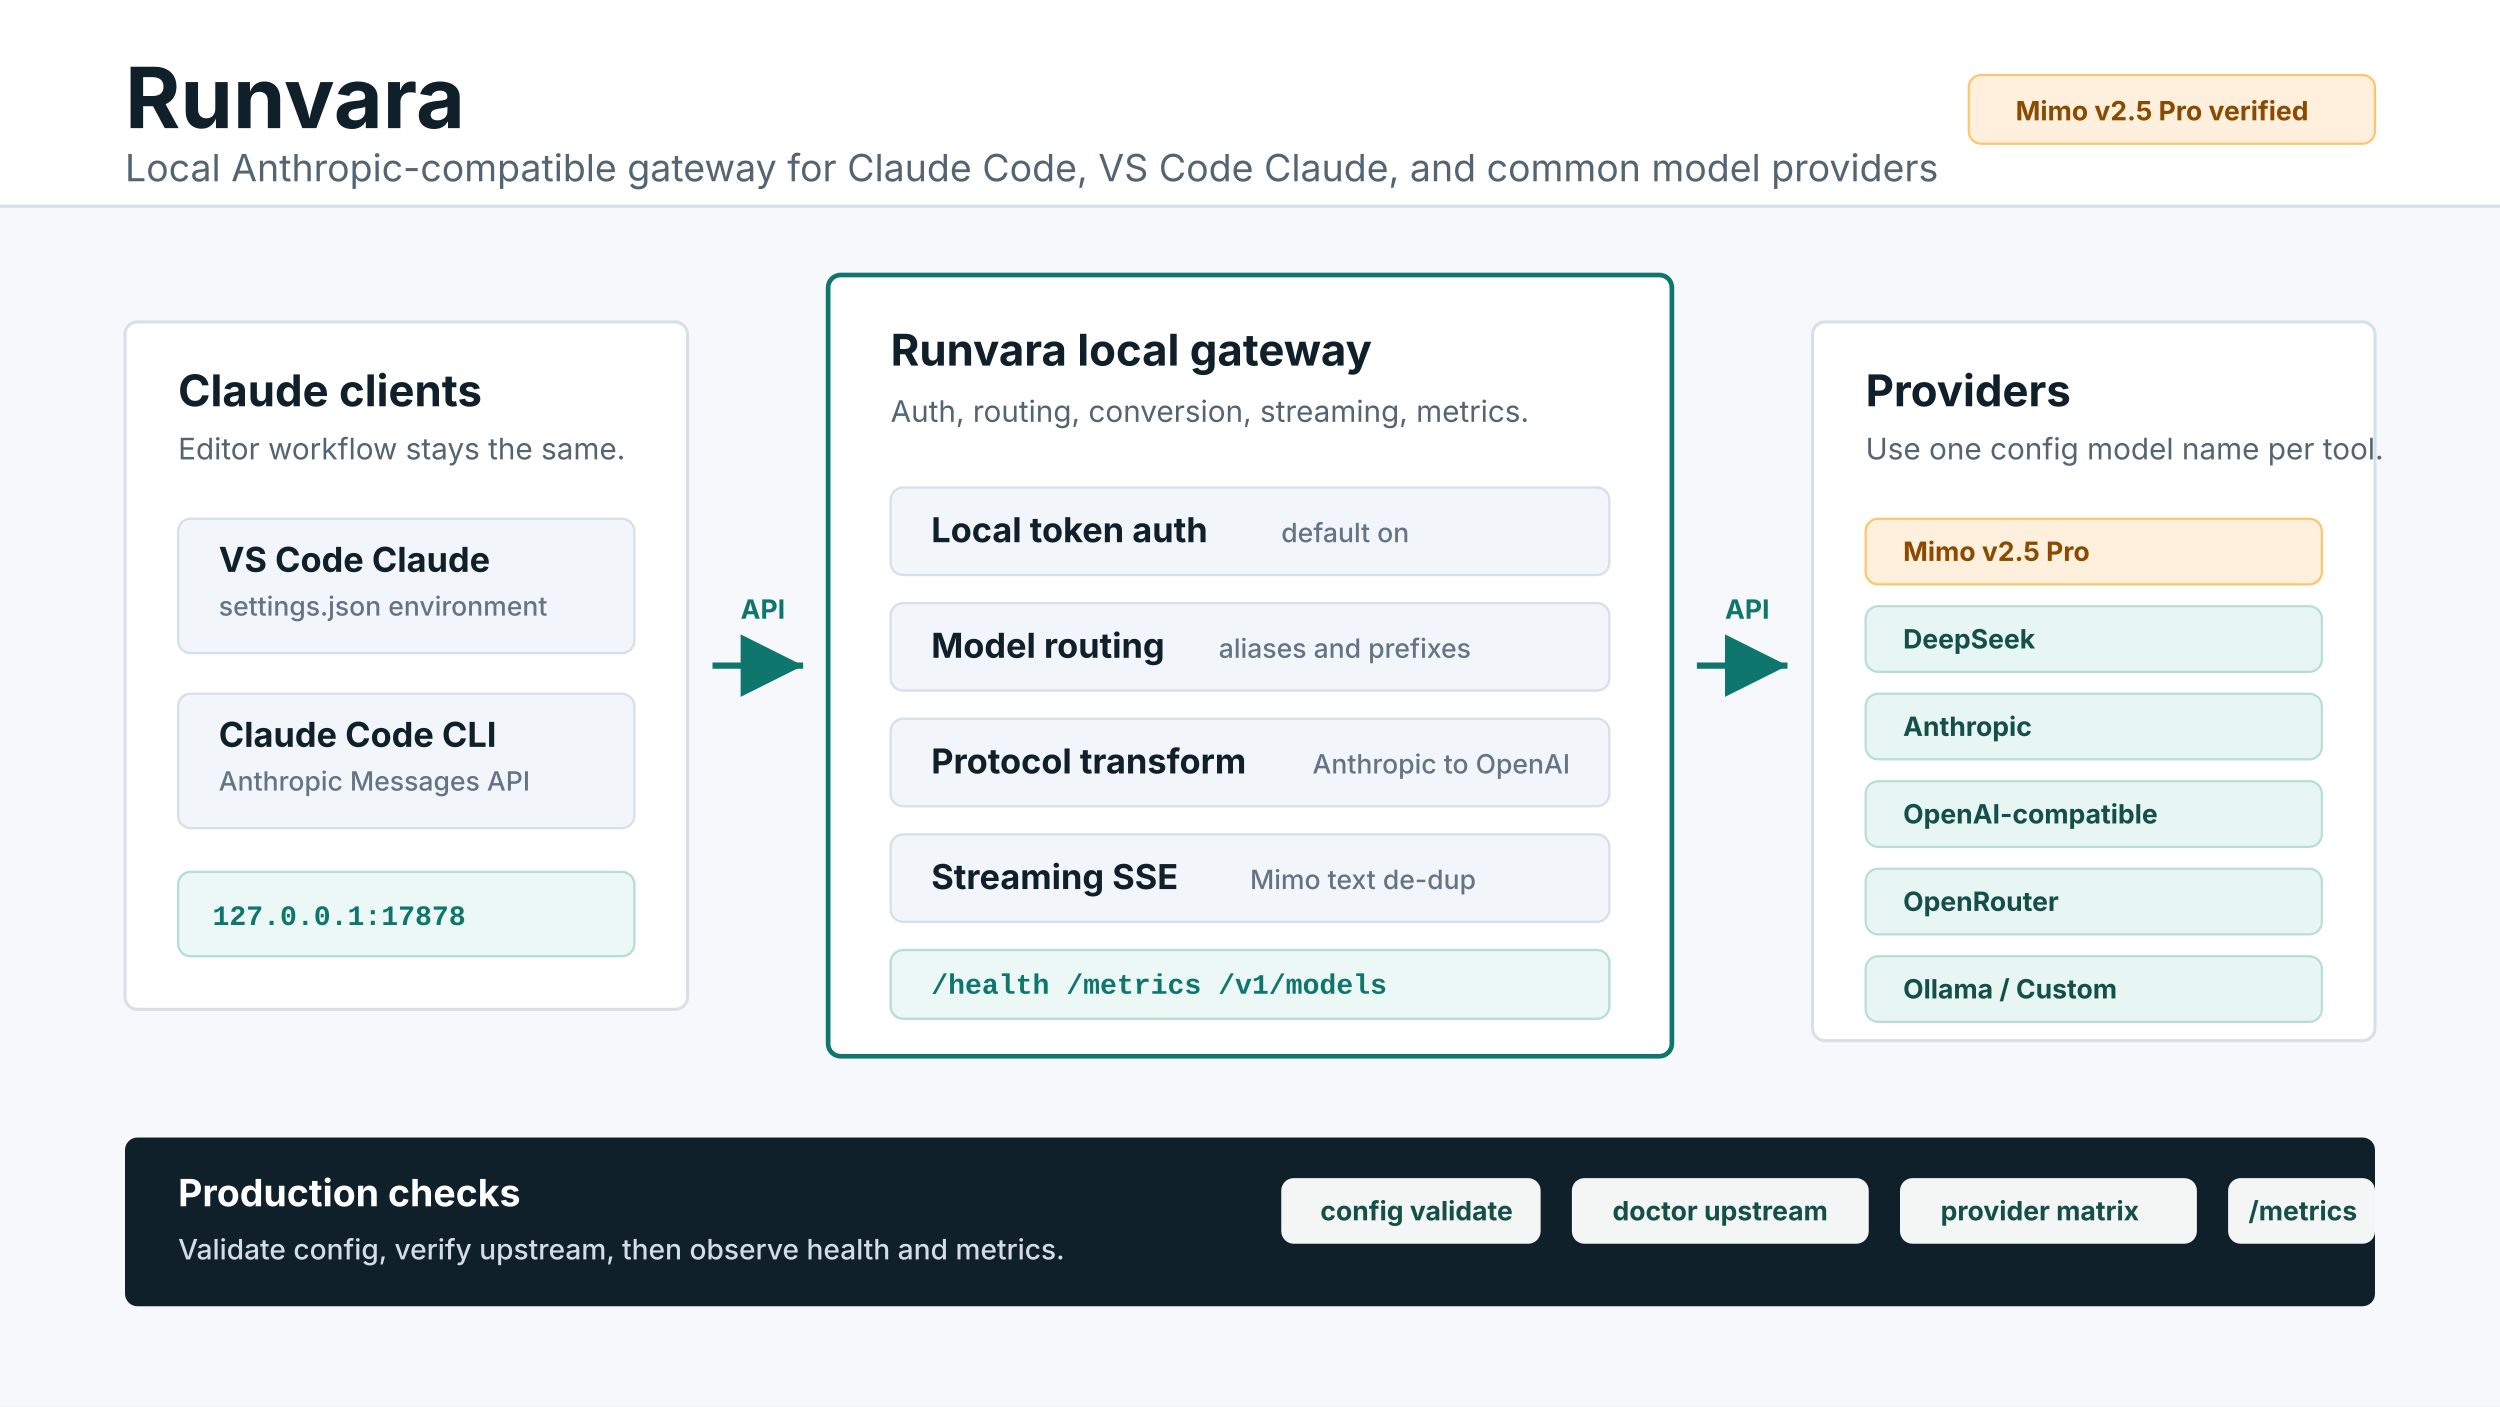
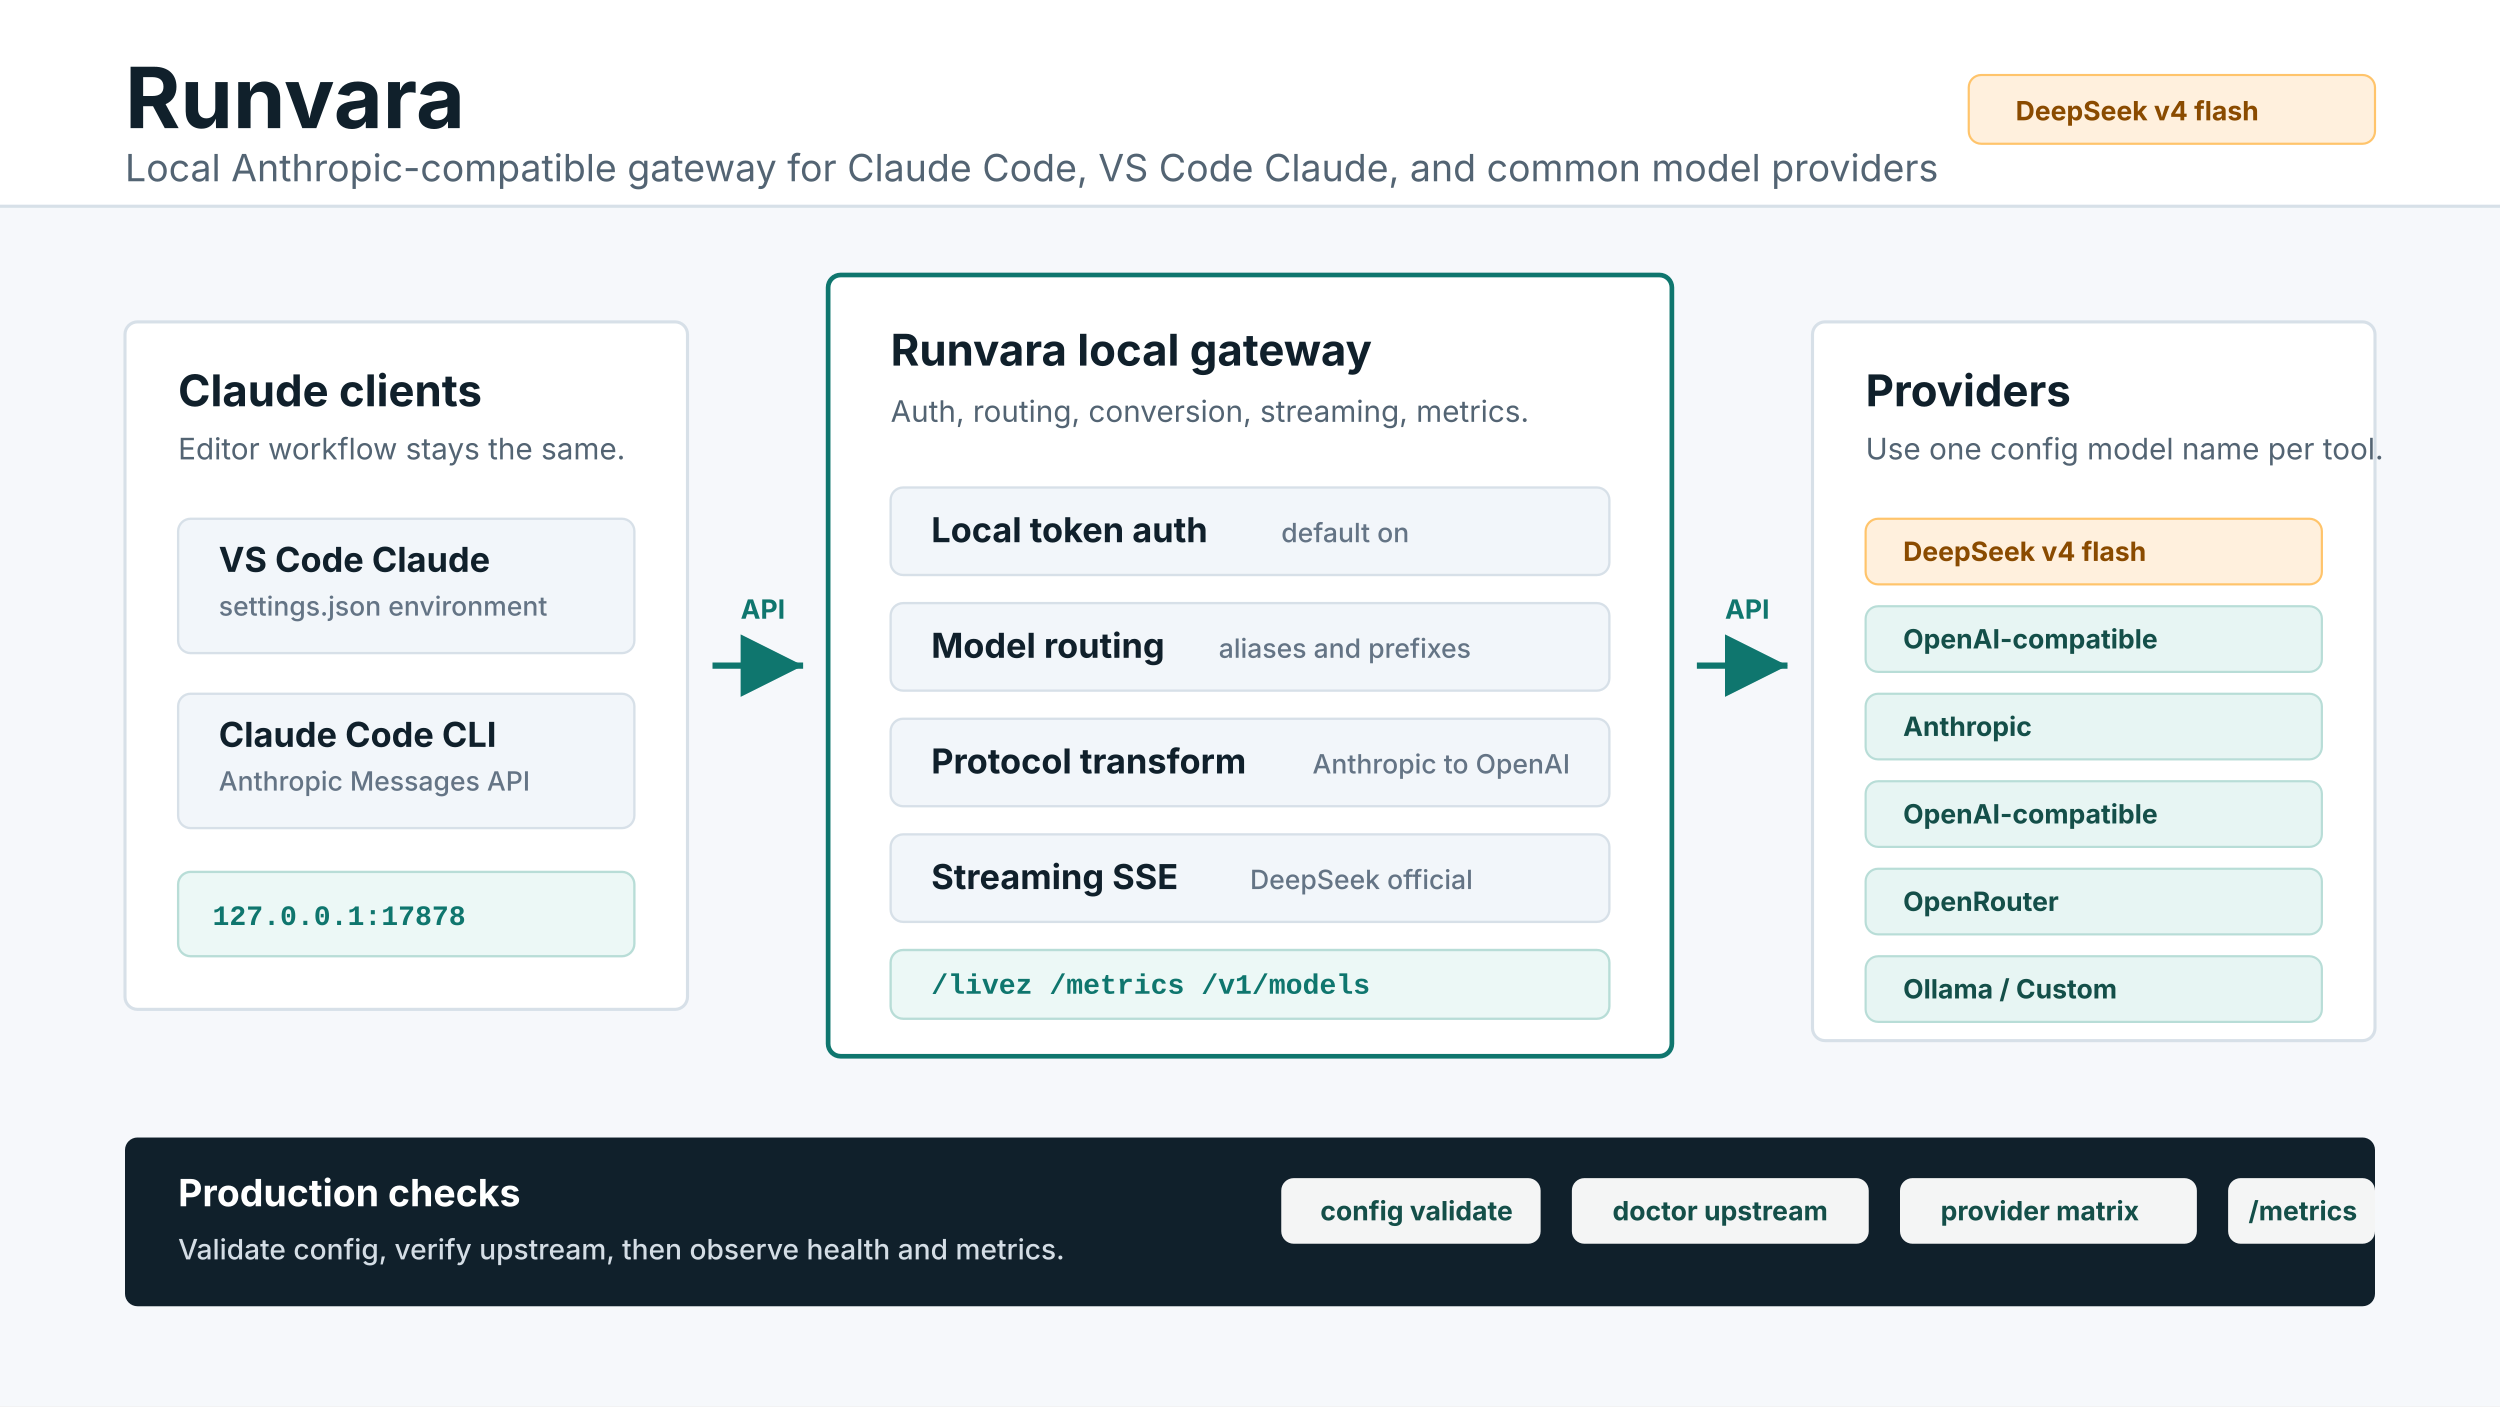
<svg xmlns="http://www.w3.org/2000/svg" width="1600" height="900" viewBox="0 0 1600 900" role="img" aria-labelledby="title desc">
  <defs>
    <marker id="arrow" markerWidth="14" markerHeight="14" refX="12" refY="7" orient="auto" markerUnits="strokeWidth">
      <path d="M2,2 L12,7 L2,12 Z" fill="#0f766e" />
    </marker>
    <style>
      .bg { fill: #f6f8fb; }
      .panel { fill: #ffffff; stroke: #d7e0e8; stroke-width: 2; }
      .panel-strong { fill: #ffffff; stroke: #0f766e; stroke-width: 3; }
      .band { fill: #10202b; }
      .title { fill: #10202b; font: 700 54px Inter, ui-sans-serif, system-ui, -apple-system, BlinkMacSystemFont, "Segoe UI", sans-serif; }
      .subtitle { fill: #536473; font: 400 24px Inter, ui-sans-serif, system-ui, -apple-system, BlinkMacSystemFont, "Segoe UI", sans-serif; }
      .h2 { fill: #10202b; font: 700 28px Inter, ui-sans-serif, system-ui, -apple-system, BlinkMacSystemFont, "Segoe UI", sans-serif; }
      .h3 { fill: #10202b; font: 700 22px Inter, ui-sans-serif, system-ui, -apple-system, BlinkMacSystemFont, "Segoe UI", sans-serif; }
      .body { fill: #536473; font: 400 19px Inter, ui-sans-serif, system-ui, -apple-system, BlinkMacSystemFont, "Segoe UI", sans-serif; }
      .small { fill: #647485; font: 500 17px Inter, ui-sans-serif, system-ui, -apple-system, BlinkMacSystemFont, "Segoe UI", sans-serif; }
      .code { fill: #0f766e; font: 600 18px ui-monospace, SFMono-Regular, Menlo, Consolas, "Liberation Mono", monospace; }
      .chip { fill: #e7f5f3; stroke: #b8ddd7; stroke-width: 1.4; }
      .chip-hot { fill: #fff0dd; stroke: #ffc46b; stroke-width: 1.4; }
      .chip-text { fill: #144f49; font: 700 17px Inter, ui-sans-serif, system-ui, -apple-system, BlinkMacSystemFont, "Segoe UI", sans-serif; }
      .chip-hot-text { fill: #8a4b00; font: 700 17px Inter, ui-sans-serif, system-ui, -apple-system, BlinkMacSystemFont, "Segoe UI", sans-serif; }
      .band-title { fill: #ffffff; font: 700 24px Inter, ui-sans-serif, system-ui, -apple-system, BlinkMacSystemFont, "Segoe UI", sans-serif; }
      .band-text { fill: #d4dde5; font: 500 18px Inter, ui-sans-serif, system-ui, -apple-system, BlinkMacSystemFont, "Segoe UI", sans-serif; }
      .arrow-label { fill: #0f766e; font: 700 17px Inter, ui-sans-serif, system-ui, -apple-system, BlinkMacSystemFont, "Segoe UI", sans-serif; }
    </style>
  </defs>
  <rect class="bg" width="1600" height="900" />
  <rect x="0" y="0" width="1600" height="132" fill="#ffffff" />
  <line x1="0" y1="132" x2="1600" y2="132" stroke="#d7e0e8" stroke-width="2" />
  <text class="title" x="80" y="82">Runvara</text>
  <text class="subtitle" x="80" y="116">Local Anthropic-compatible gateway for Claude Code, VS Code Claude, and common model providers</text>
  <rect class="chip-hot" x="1260" y="48" width="260" height="44" rx="8" />
-   <text class="chip-hot-text" x="1290" y="77">Mimo v2.5 Pro verified</text>
+   <text class="chip-hot-text" x="1290" y="77">DeepSeek v4 flash</text>
  <rect class="panel" x="80" y="206" width="360" height="440" rx="8" />
  <text class="h2" x="114" y="260">Claude clients</text>
  <text class="body" x="114" y="294">Editor workflow stays the same.</text>
  <rect x="114" y="332" width="292" height="86" rx="8" fill="#f2f6fa" stroke="#d7e0e8" stroke-width="1.5" />
  <text class="h3" x="140" y="366">VS Code Claude</text>
  <text class="small" x="140" y="394">settings.json environment</text>
  <rect x="114" y="444" width="292" height="86" rx="8" fill="#f2f6fa" stroke="#d7e0e8" stroke-width="1.5" />
  <text class="h3" x="140" y="478">Claude Code CLI</text>
  <text class="small" x="140" y="506">Anthropic Messages API</text>
  <rect x="114" y="558" width="292" height="54" rx="8" fill="#ecf8f6" stroke="#b8ddd7" stroke-width="1.5" />
  <text class="code" x="136" y="592">127.0.0.1:17878</text>
  <line x1="456" y1="426" x2="514" y2="426" stroke="#0f766e" stroke-width="4" marker-end="url(#arrow)" />
  <text class="arrow-label" x="474" y="396">API</text>
  <rect class="panel-strong" x="530" y="176" width="540" height="500" rx="8" />
  <text class="h2" x="570" y="234">Runvara local gateway</text>
  <text class="body" x="570" y="270">Auth, routing, conversion, streaming, metrics.</text>
  <rect x="570" y="312" width="460" height="56" rx="8" fill="#f2f6fa" stroke="#d7e0e8" stroke-width="1.5" />
  <text class="h3" x="596" y="347">Local token auth</text>
  <text class="small" x="820" y="347">default on</text>
  <rect x="570" y="386" width="460" height="56" rx="8" fill="#f2f6fa" stroke="#d7e0e8" stroke-width="1.5" />
  <text class="h3" x="596" y="421">Model routing</text>
  <text class="small" x="780" y="421">aliases and prefixes</text>
  <rect x="570" y="460" width="460" height="56" rx="8" fill="#f2f6fa" stroke="#d7e0e8" stroke-width="1.5" />
  <text class="h3" x="596" y="495">Protocol transform</text>
  <text class="small" x="840" y="495">Anthropic to OpenAI</text>
  <rect x="570" y="534" width="460" height="56" rx="8" fill="#f2f6fa" stroke="#d7e0e8" stroke-width="1.5" />
  <text class="h3" x="596" y="569">Streaming SSE</text>
-   <text class="small" x="800" y="569">Mimo text de-dup</text>
+   <text class="small" x="800" y="569">DeepSeek official</text>
  <rect x="570" y="608" width="460" height="44" rx="8" fill="#ecf8f6" stroke="#b8ddd7" stroke-width="1.5" />
-   <text class="code" x="596" y="636">/health  /metrics  /v1/models</text>
+   <text class="code" x="596" y="636">/livez  /metrics  /v1/models</text>
  <line x1="1086" y1="426" x2="1144" y2="426" stroke="#0f766e" stroke-width="4" marker-end="url(#arrow)" />
  <text class="arrow-label" x="1104" y="396">API</text>
  <rect class="panel" x="1160" y="206" width="360" height="460" rx="8" />
  <text class="h2" x="1194" y="260">Providers</text>
  <text class="body" x="1194" y="294">Use one config model name per tool.</text>
  <rect class="chip-hot" x="1194" y="332" width="292" height="42" rx="8" />
-   <text class="chip-hot-text" x="1218" y="359">Mimo v2.5 Pro</text>
+   <text class="chip-hot-text" x="1218" y="359">DeepSeek v4 flash</text>
  <rect class="chip" x="1194" y="388" width="292" height="42" rx="8" />
-   <text class="chip-text" x="1218" y="415">DeepSeek</text>
+   <text class="chip-text" x="1218" y="415">OpenAI-compatible</text>
  <rect class="chip" x="1194" y="444" width="292" height="42" rx="8" />
  <text class="chip-text" x="1218" y="471">Anthropic</text>
  <rect class="chip" x="1194" y="500" width="292" height="42" rx="8" />
  <text class="chip-text" x="1218" y="527">OpenAI-compatible</text>
  <rect class="chip" x="1194" y="556" width="292" height="42" rx="8" />
  <text class="chip-text" x="1218" y="583">OpenRouter</text>
  <rect class="chip" x="1194" y="612" width="292" height="42" rx="8" />
  <text class="chip-text" x="1218" y="639">Ollama / Custom</text>
  <rect class="band" x="80" y="728" width="1440" height="108" rx="8" />
  <text class="band-title" x="114" y="772">Production checks</text>
  <text class="band-text" x="114" y="806">Validate config, verify upstream, then observe health and metrics.</text>
  <rect x="820" y="754" width="166" height="42" rx="8" fill="#ffffff" opacity="0.95" />
  <text class="chip-text" x="845" y="781">config validate</text>
  <rect x="1006" y="754" width="190" height="42" rx="8" fill="#ffffff" opacity="0.95" />
  <text class="chip-text" x="1032" y="781">doctor upstream</text>
  <rect x="1216" y="754" width="190" height="42" rx="8" fill="#ffffff" opacity="0.95" />
  <text class="chip-text" x="1242" y="781">provider matrix</text>
  <rect x="1426" y="754" width="94" height="42" rx="8" fill="#ffffff" opacity="0.95" />
  <text class="chip-text" x="1439" y="781">/metrics</text>
</svg>
